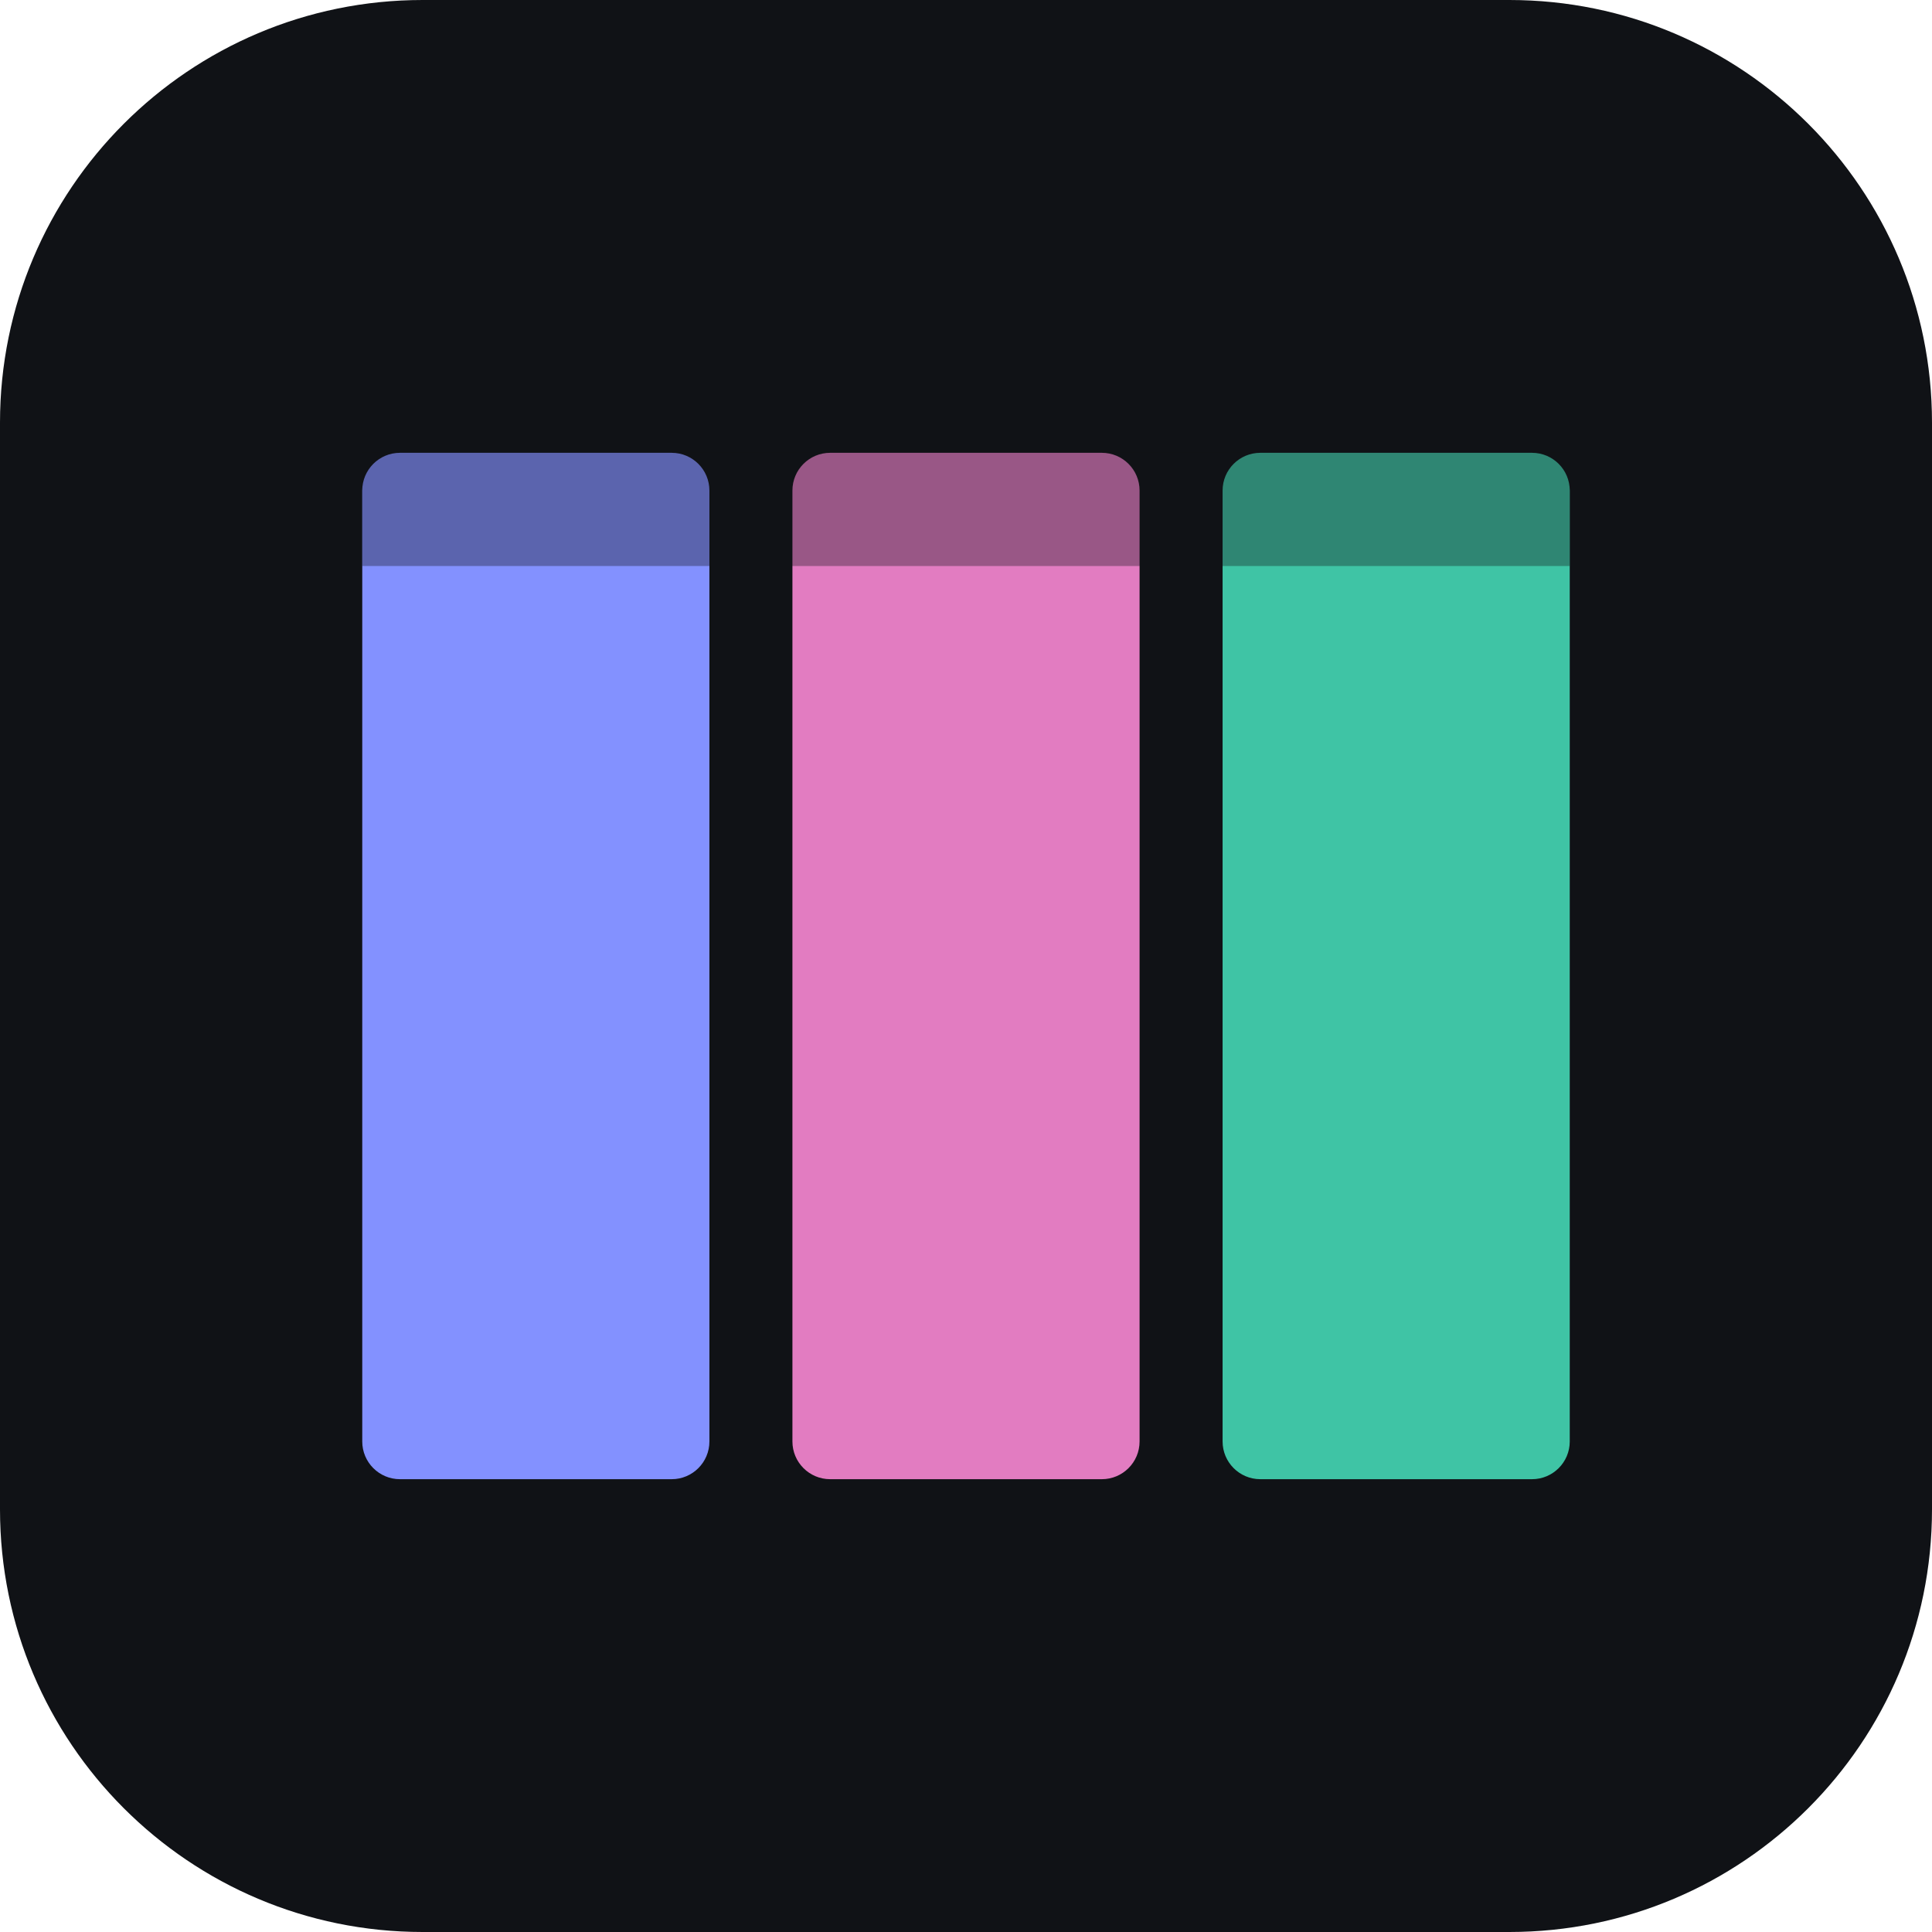
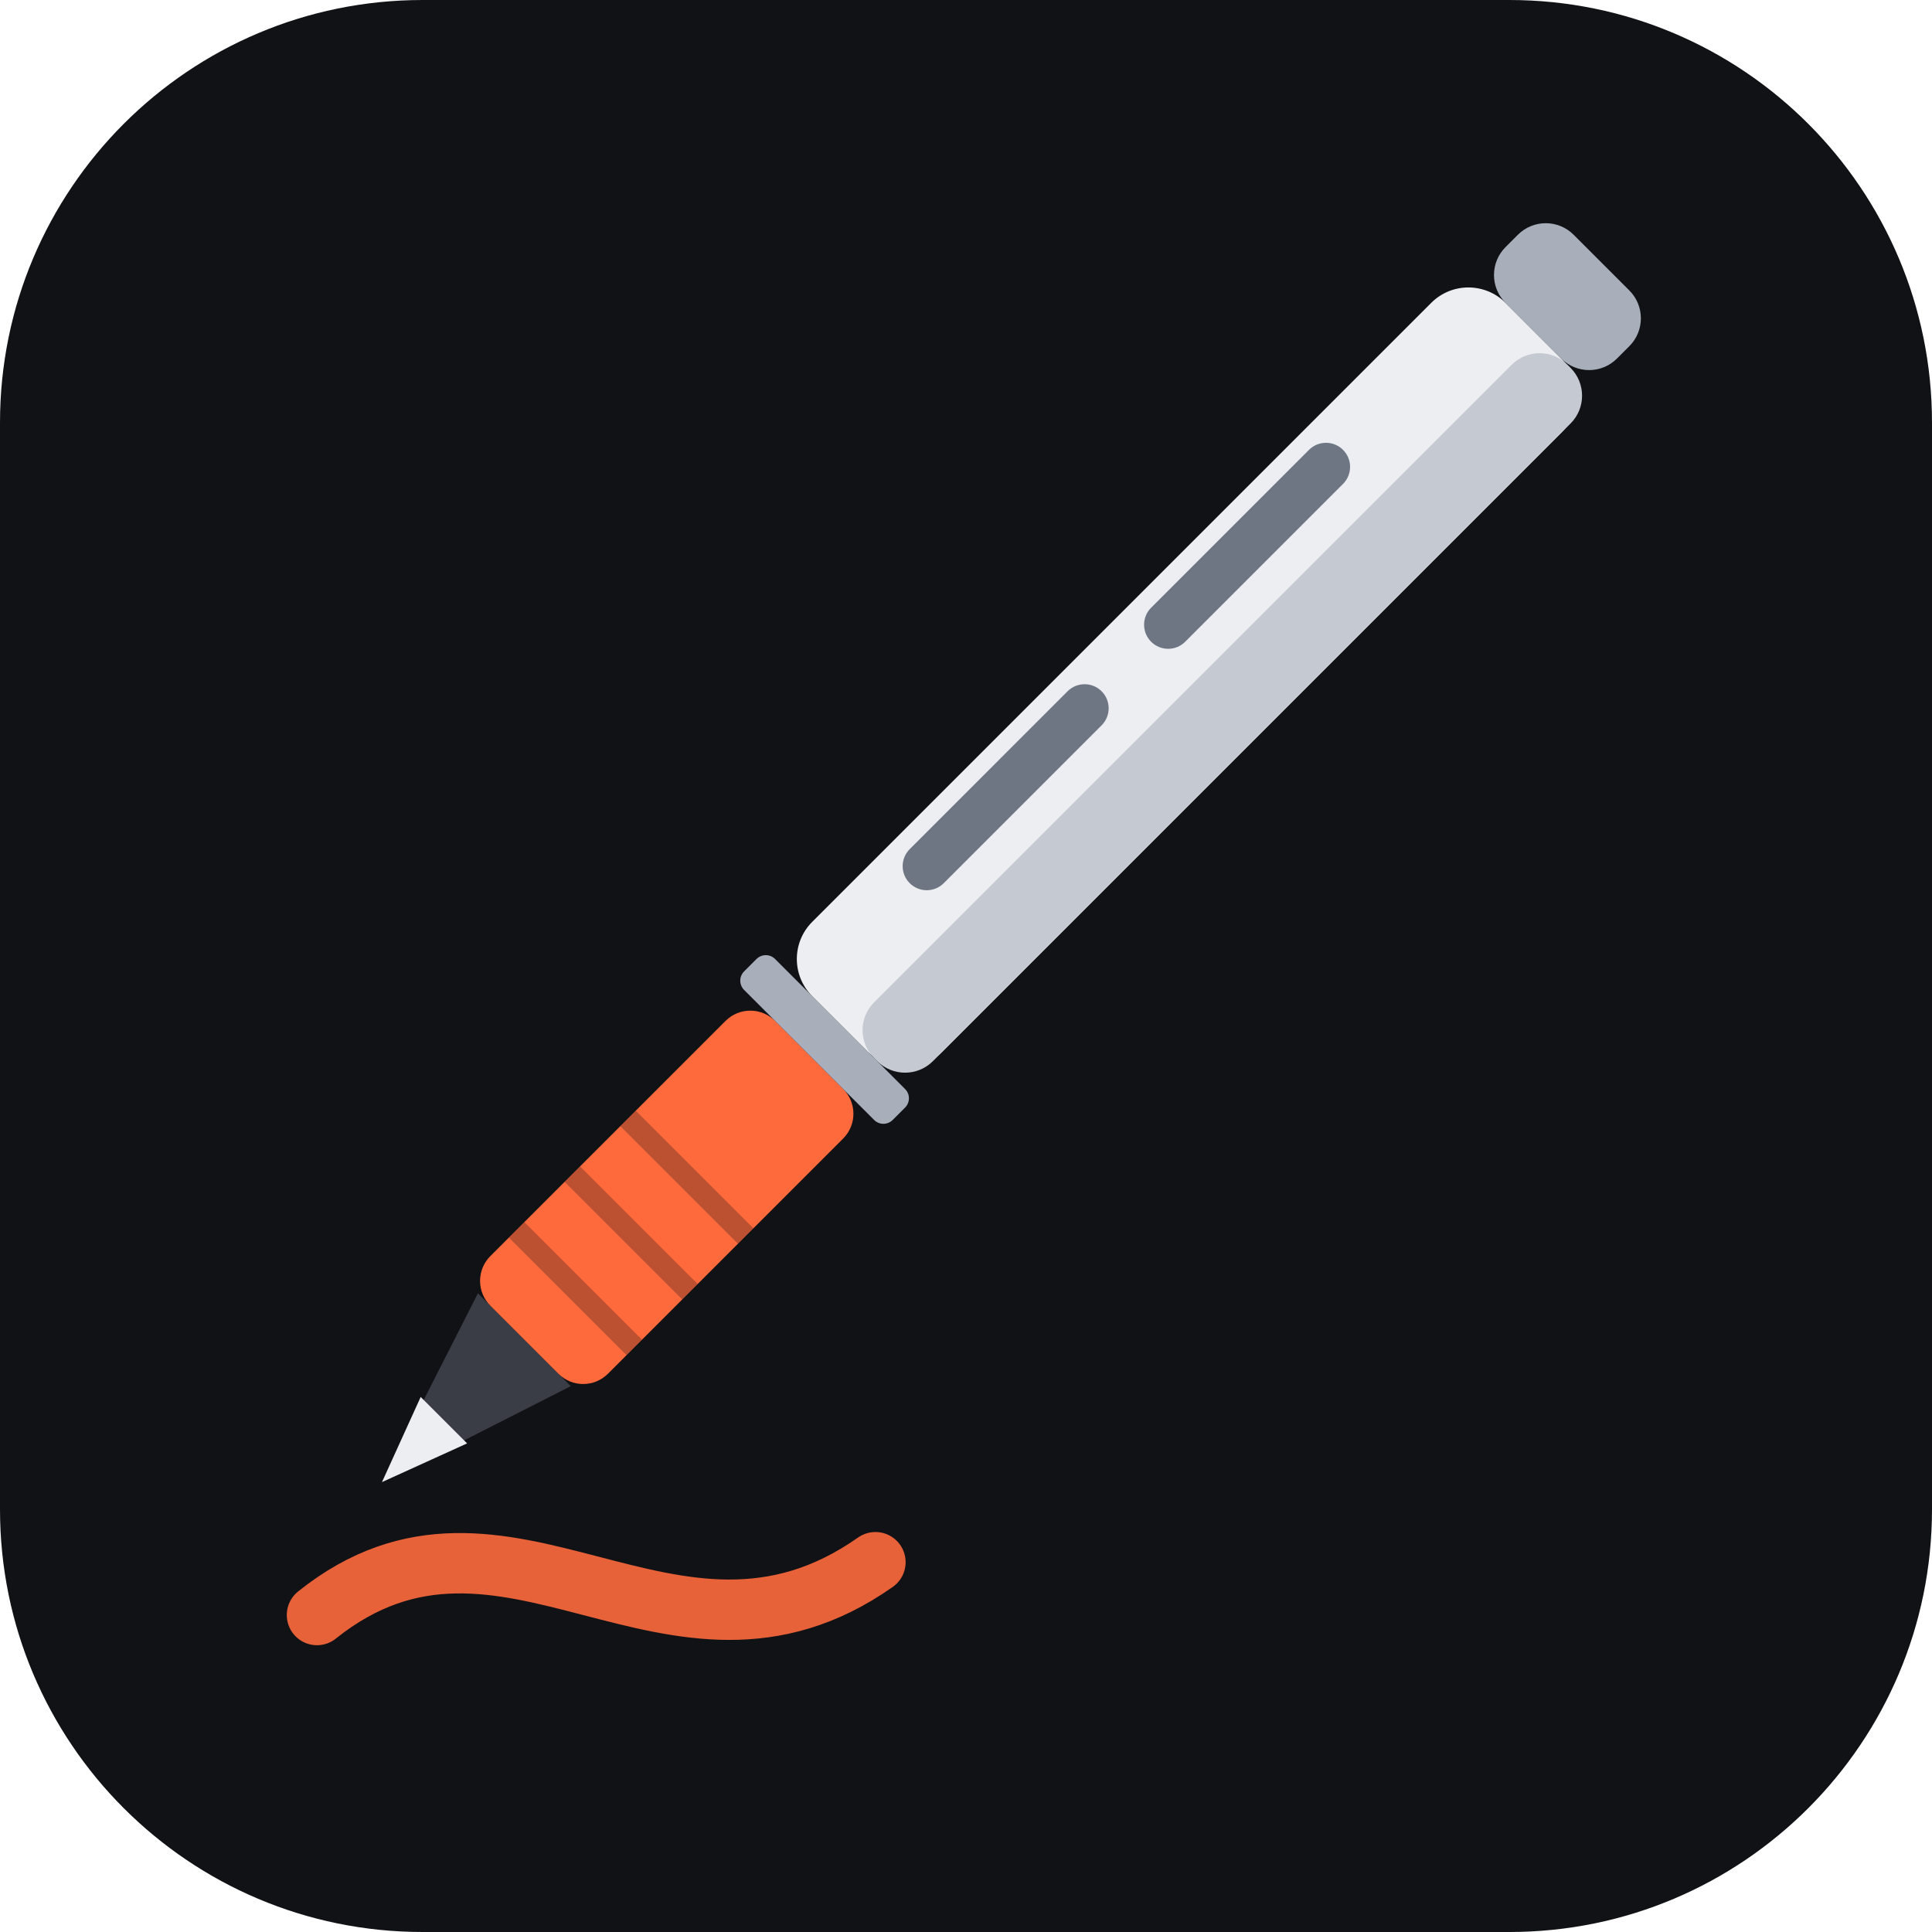
<svg xmlns="http://www.w3.org/2000/svg" viewBox="0 0 512 512">
  <rect width="512" height="512" rx="112" fill="#101216" />
-   <rect x="96" y="120" width="92" height="272" rx="10" fill="#8391ff" />
-   <rect x="210" y="120" width="92" height="272" rx="10" fill="#e27cc1" />
-   <rect x="324" y="120" width="92" height="272" rx="10" fill="#3fc4a5" />
-   <rect x="96" y="120" width="320" height="30" fill="#101216" opacity=".35" />
+   <path d="M84 428c50-40 94 24 148-14" fill="none" stroke="#ff6a3d" stroke-width="16" stroke-linecap="round" opacity=".9" />
+   <g transform="translate(262 232) rotate(-45) scale(1.16)">
+     <path d="M-196 0L-150-15V15z" fill="#3a3d46" />
+     <path d="M-196 0L-176-7.5V7.5z" fill="#eceef2" />
+     <rect x="-150" y="-19" width="92" height="38" rx="8" fill="#ff6a3d" />
+     <rect x="-136" y="-19" width="5" height="38" fill="#101216" opacity=".28" />
+     <rect x="-118" y="-19" width="5" height="38" fill="#101216" opacity=".28" />
+     <rect x="-100" y="-19" width="5" height="38" fill="#101216" opacity=".28" />
+     <rect x="-58" y="-24" width="10" height="48" rx="3" fill="#a9afba" />
+     <rect x="-48" y="-21" width="224" height="42" rx="12" fill="#eceef2" />
+     <rect x="-48" y="2" width="224" height="19" rx="9" fill="#c5c9d1" />
+     <rect x="-14" y="-17" width="62" height="11" rx="5.5" fill="#6f7683" />
+     <rect x="64" y="-17" width="62" height="11" rx="5.5" fill="#6f7683" />
+     <rect x="176" y="-18" width="22" height="36" rx="9" fill="#a9afba" />
+   </g>
</svg>
